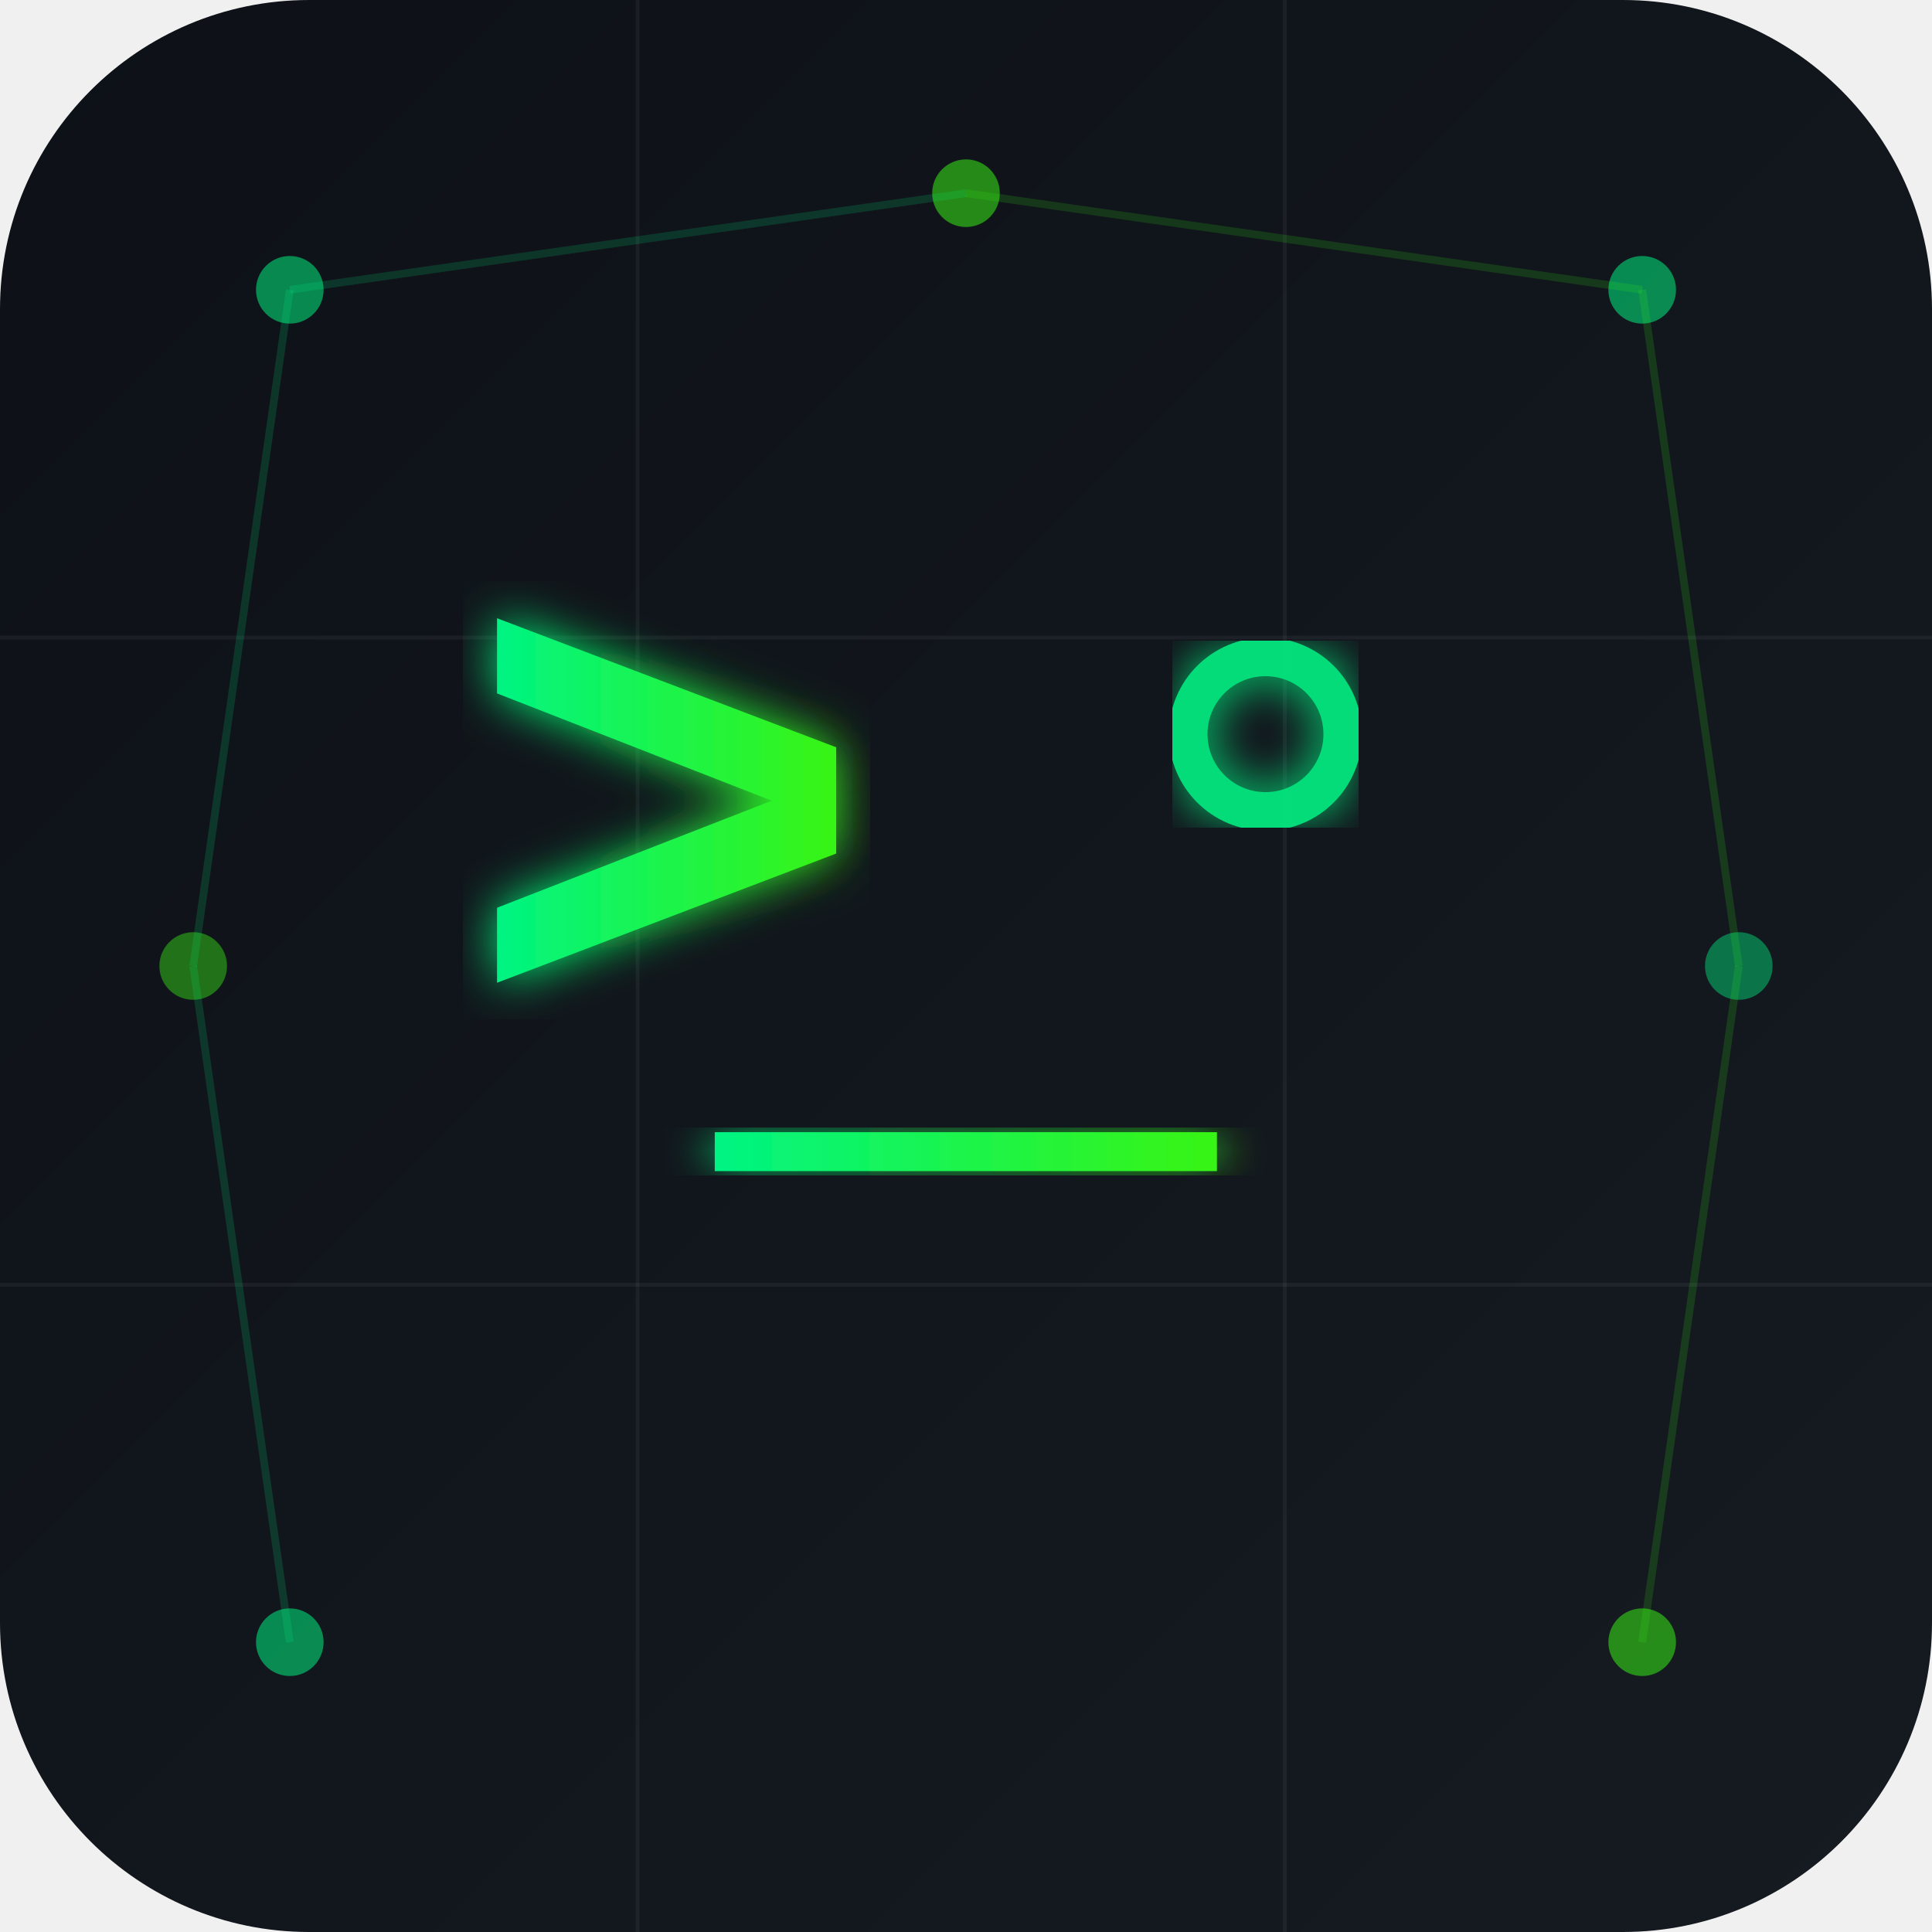
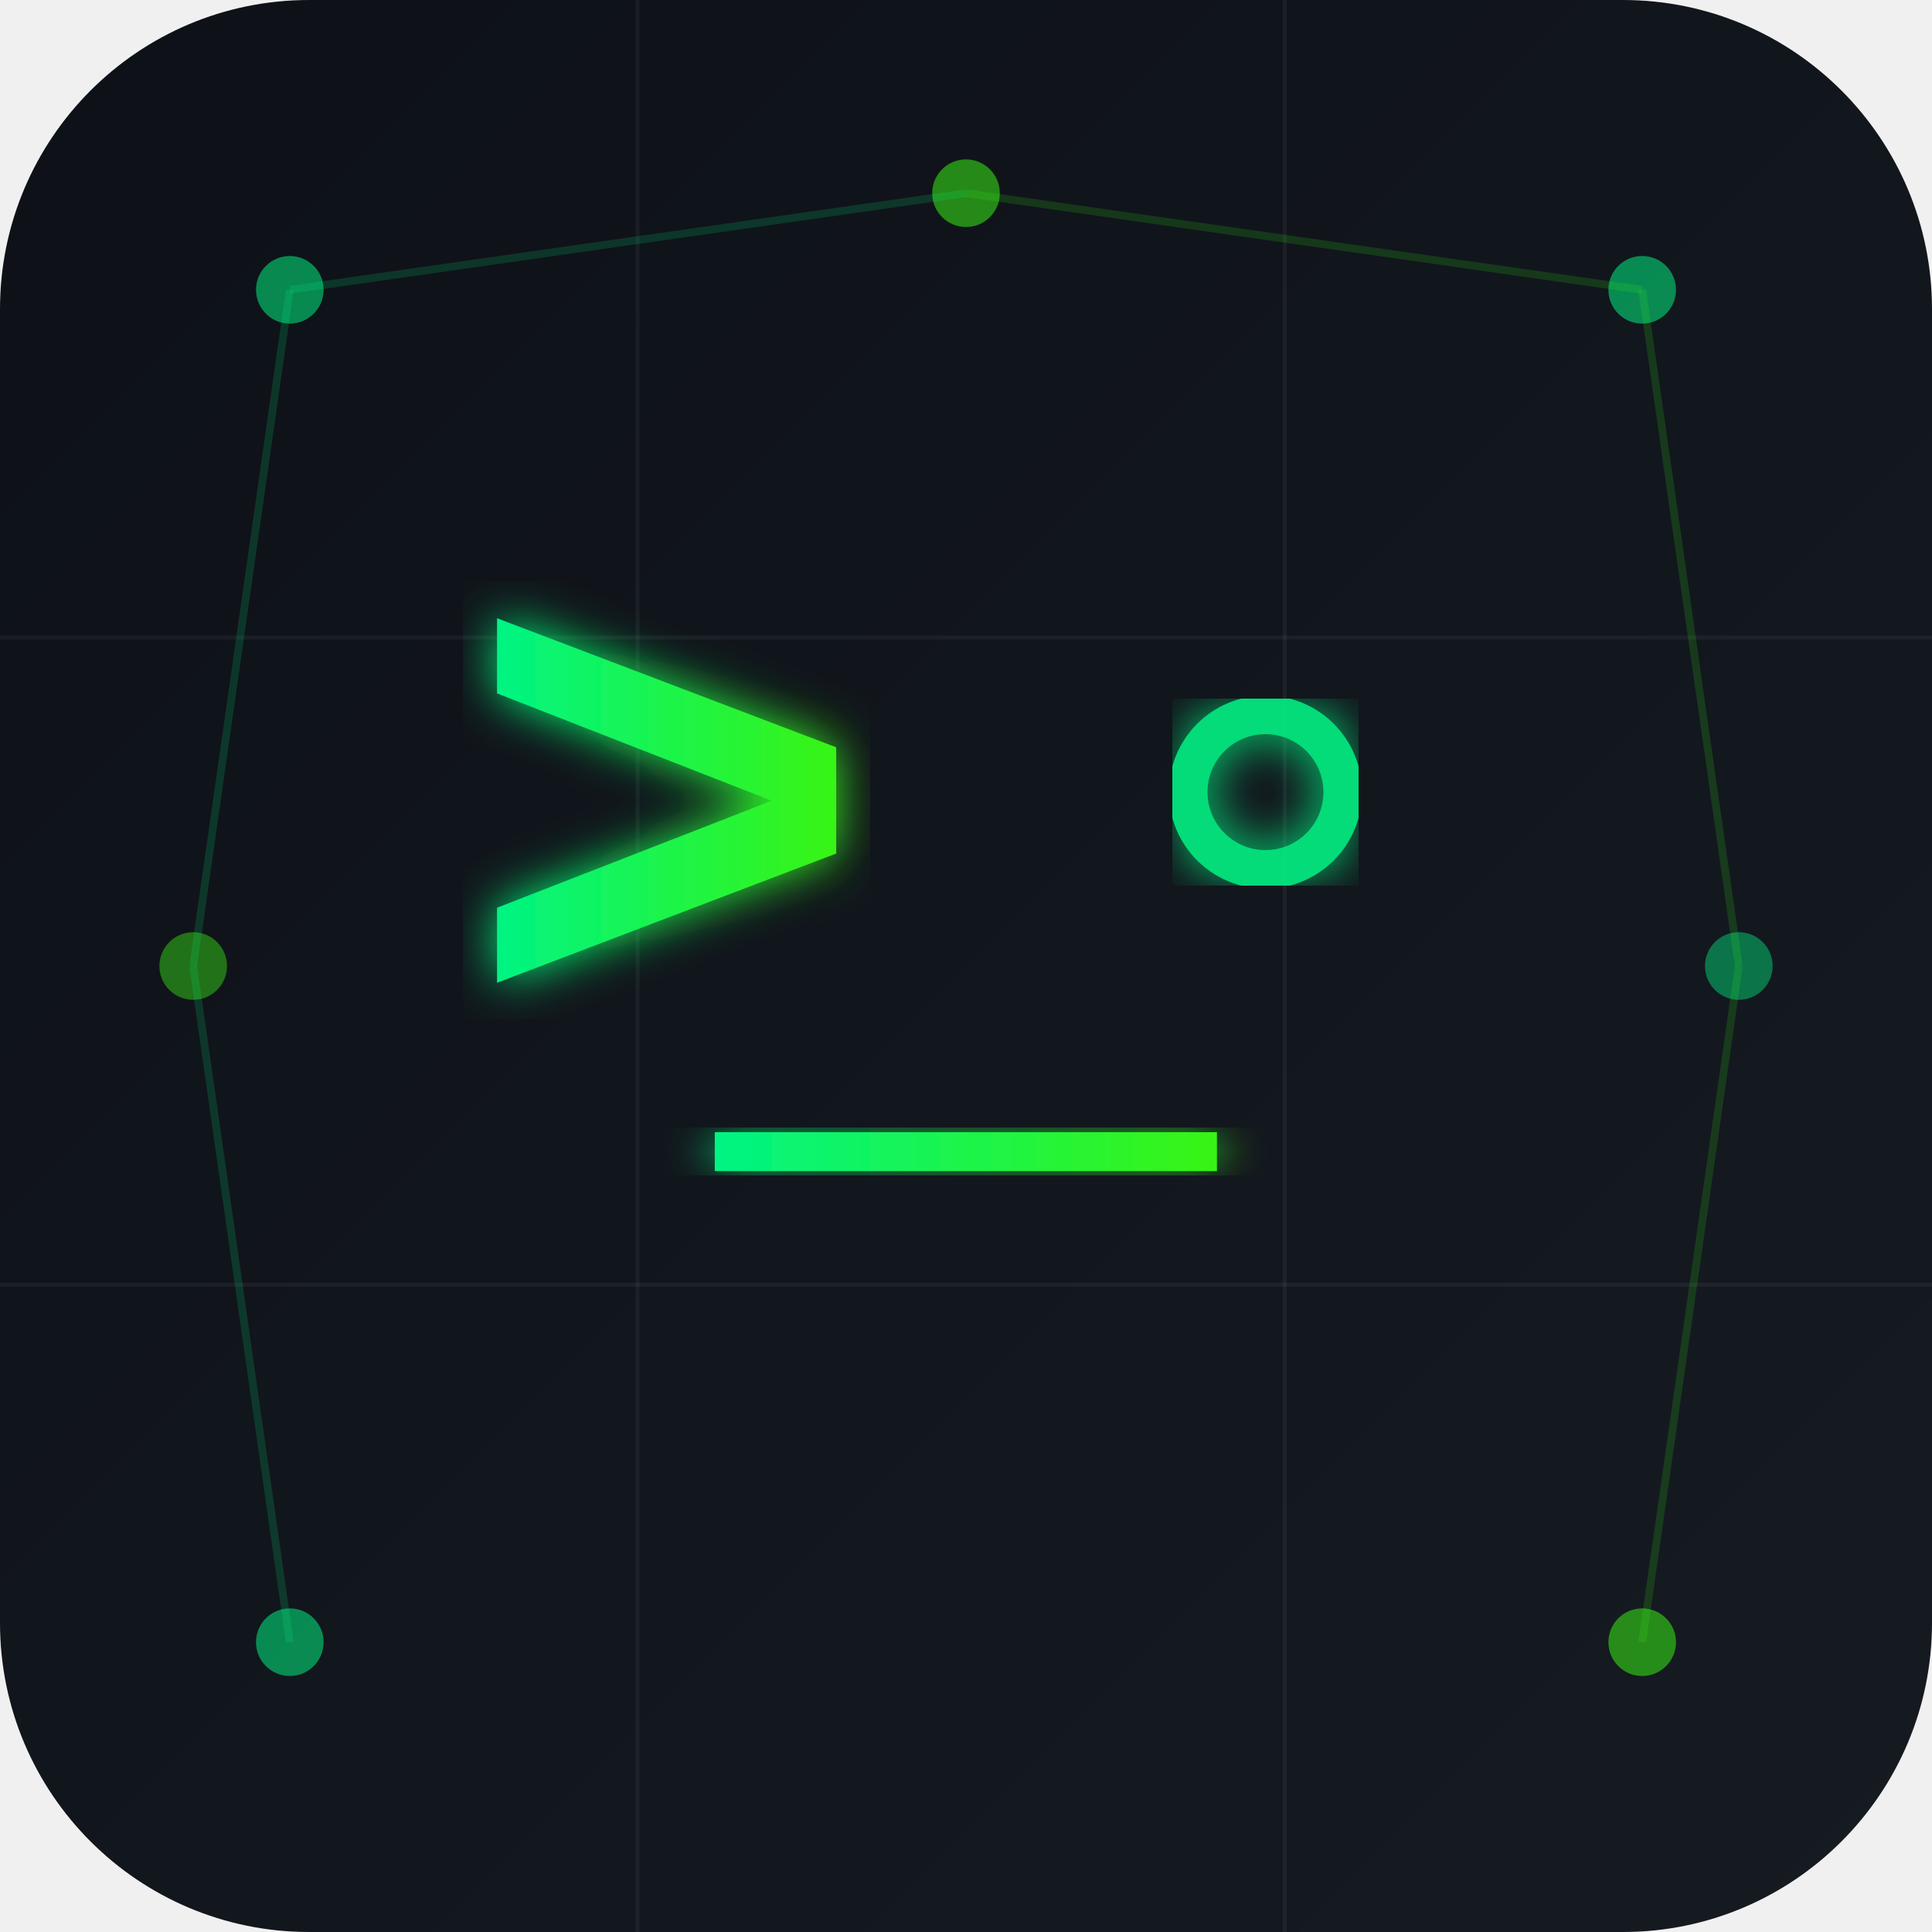
<svg xmlns="http://www.w3.org/2000/svg" viewBox="0 0 200 200" width="200" height="200">
  <defs>
    <linearGradient id="bg" x1="0%" y1="0%" x2="100%" y2="100%">
      <stop offset="0%" style="stop-color:#0d1117" />
      <stop offset="100%" style="stop-color:#161b22" />
    </linearGradient>
    <linearGradient id="prompt" x1="0%" y1="0%" x2="100%" y2="0%">
      <stop offset="0%" style="stop-color:#00ff88" />
      <stop offset="100%" style="stop-color:#39ff14" />
    </linearGradient>
    <filter id="glow">
      <feGaussianBlur stdDeviation="2.5" result="blur" />
      <feMerge>
        <feMergeNode in="blur" />
        <feMergeNode in="SourceGraphic" />
      </feMerge>
    </filter>
  </defs>
  <rect width="200" height="200" rx="32" fill="url(#bg)" />
  <line x1="0" y1="66" x2="200" y2="66" stroke="#ffffff" stroke-width="0.4" opacity="0.05" />
  <line x1="0" y1="133" x2="200" y2="133" stroke="#ffffff" stroke-width="0.4" opacity="0.05" />
  <line x1="66" y1="0" x2="66" y2="200" stroke="#ffffff" stroke-width="0.4" opacity="0.05" />
  <line x1="133" y1="0" x2="133" y2="200" stroke="#ffffff" stroke-width="0.4" opacity="0.05" />
  <circle cx="30" cy="30" r="3.5" fill="#00ff88" opacity="0.5" />
  <circle cx="100" cy="20" r="3.5" fill="#39ff14" opacity="0.5" />
  <circle cx="170" cy="30" r="3.5" fill="#00ff88" opacity="0.5" />
  <circle cx="170" cy="170" r="3.5" fill="#39ff14" opacity="0.5" />
  <circle cx="30" cy="170" r="3.5" fill="#00ff88" opacity="0.5" />
  <circle cx="20" cy="100" r="3.5" fill="#39ff14" opacity="0.4" />
  <circle cx="180" cy="100" r="3.5" fill="#00ff88" opacity="0.4" />
  <line x1="30" y1="30" x2="100" y2="20" stroke="#00ff88" stroke-width="0.8" opacity="0.15" />
  <line x1="100" y1="20" x2="170" y2="30" stroke="#39ff14" stroke-width="0.8" opacity="0.15" />
  <line x1="30" y1="30" x2="20" y2="100" stroke="#00ff88" stroke-width="0.8" opacity="0.15" />
  <line x1="170" y1="30" x2="180" y2="100" stroke="#39ff14" stroke-width="0.8" opacity="0.15" />
  <line x1="20" y1="100" x2="30" y2="170" stroke="#00ff88" stroke-width="0.8" opacity="0.15" />
  <line x1="180" y1="100" x2="170" y2="170" stroke="#39ff14" stroke-width="0.8" opacity="0.15" />
  <text x="100" y="112" text-anchor="middle" font-family="'SF Mono','Fira Code','Courier New',monospace" font-size="86" font-weight="700" fill="url(#prompt)" filter="url(#glow)" opacity="0.95">_</text>
-   <circle cx="131" cy="76" r="8" fill="none" stroke="#00ff88" stroke-width="4" filter="url(#glow)" opacity="0.85" />
+   <circle cx="131" cy="82" r="8" fill="none" stroke="#00ff88" stroke-width="4" filter="url(#glow)" opacity="0.85" />
  <text x="48" y="106" text-anchor="start" font-family="'SF Mono','Fira Code','Courier New',monospace" font-size="70" font-weight="700" fill="url(#prompt)" filter="url(#glow)" opacity="0.95">&gt;</text>
</svg>
